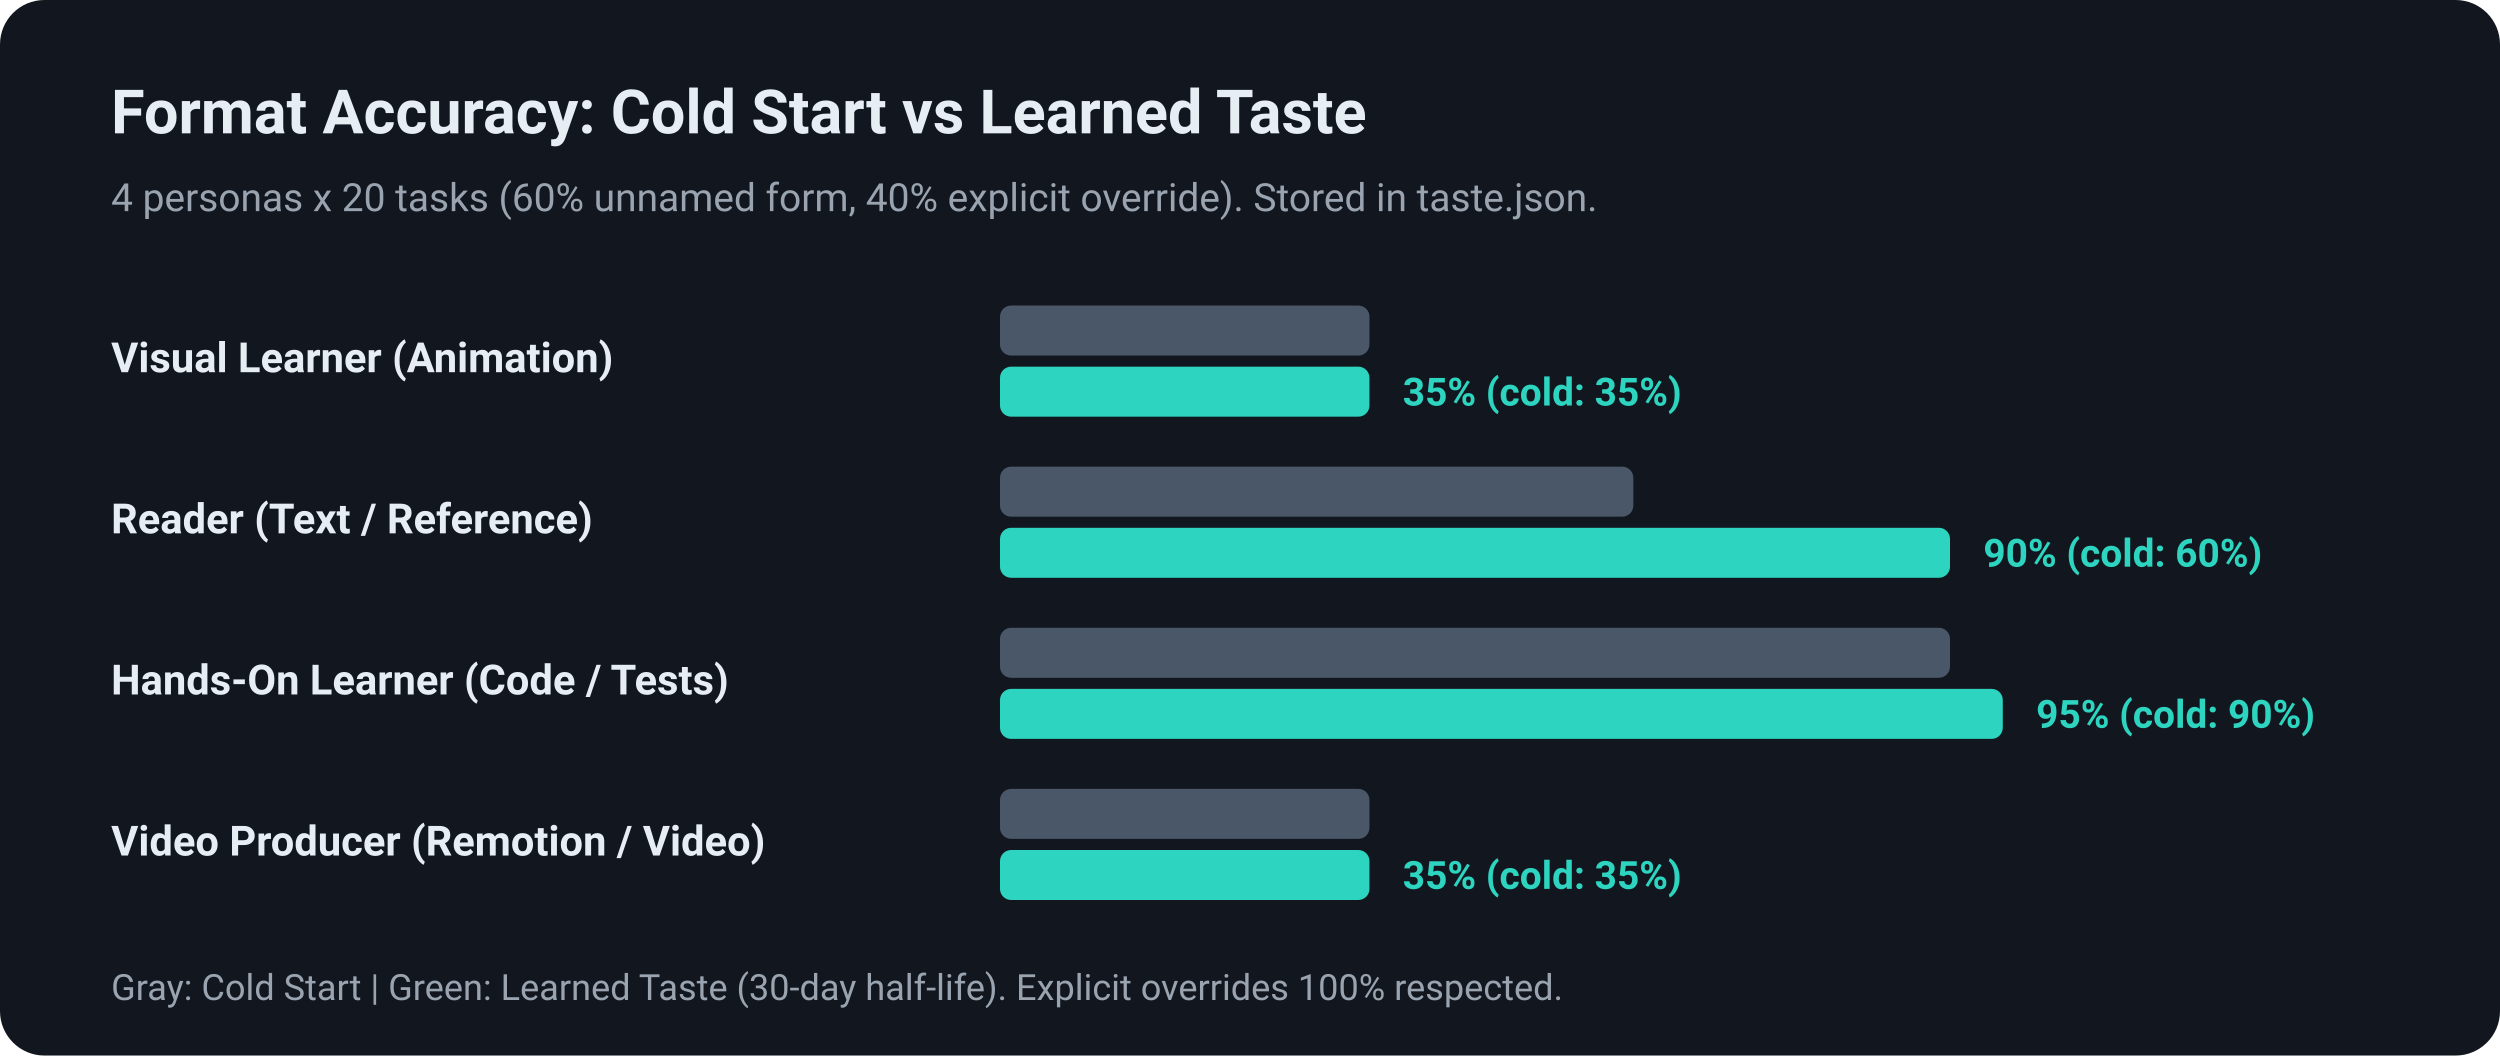
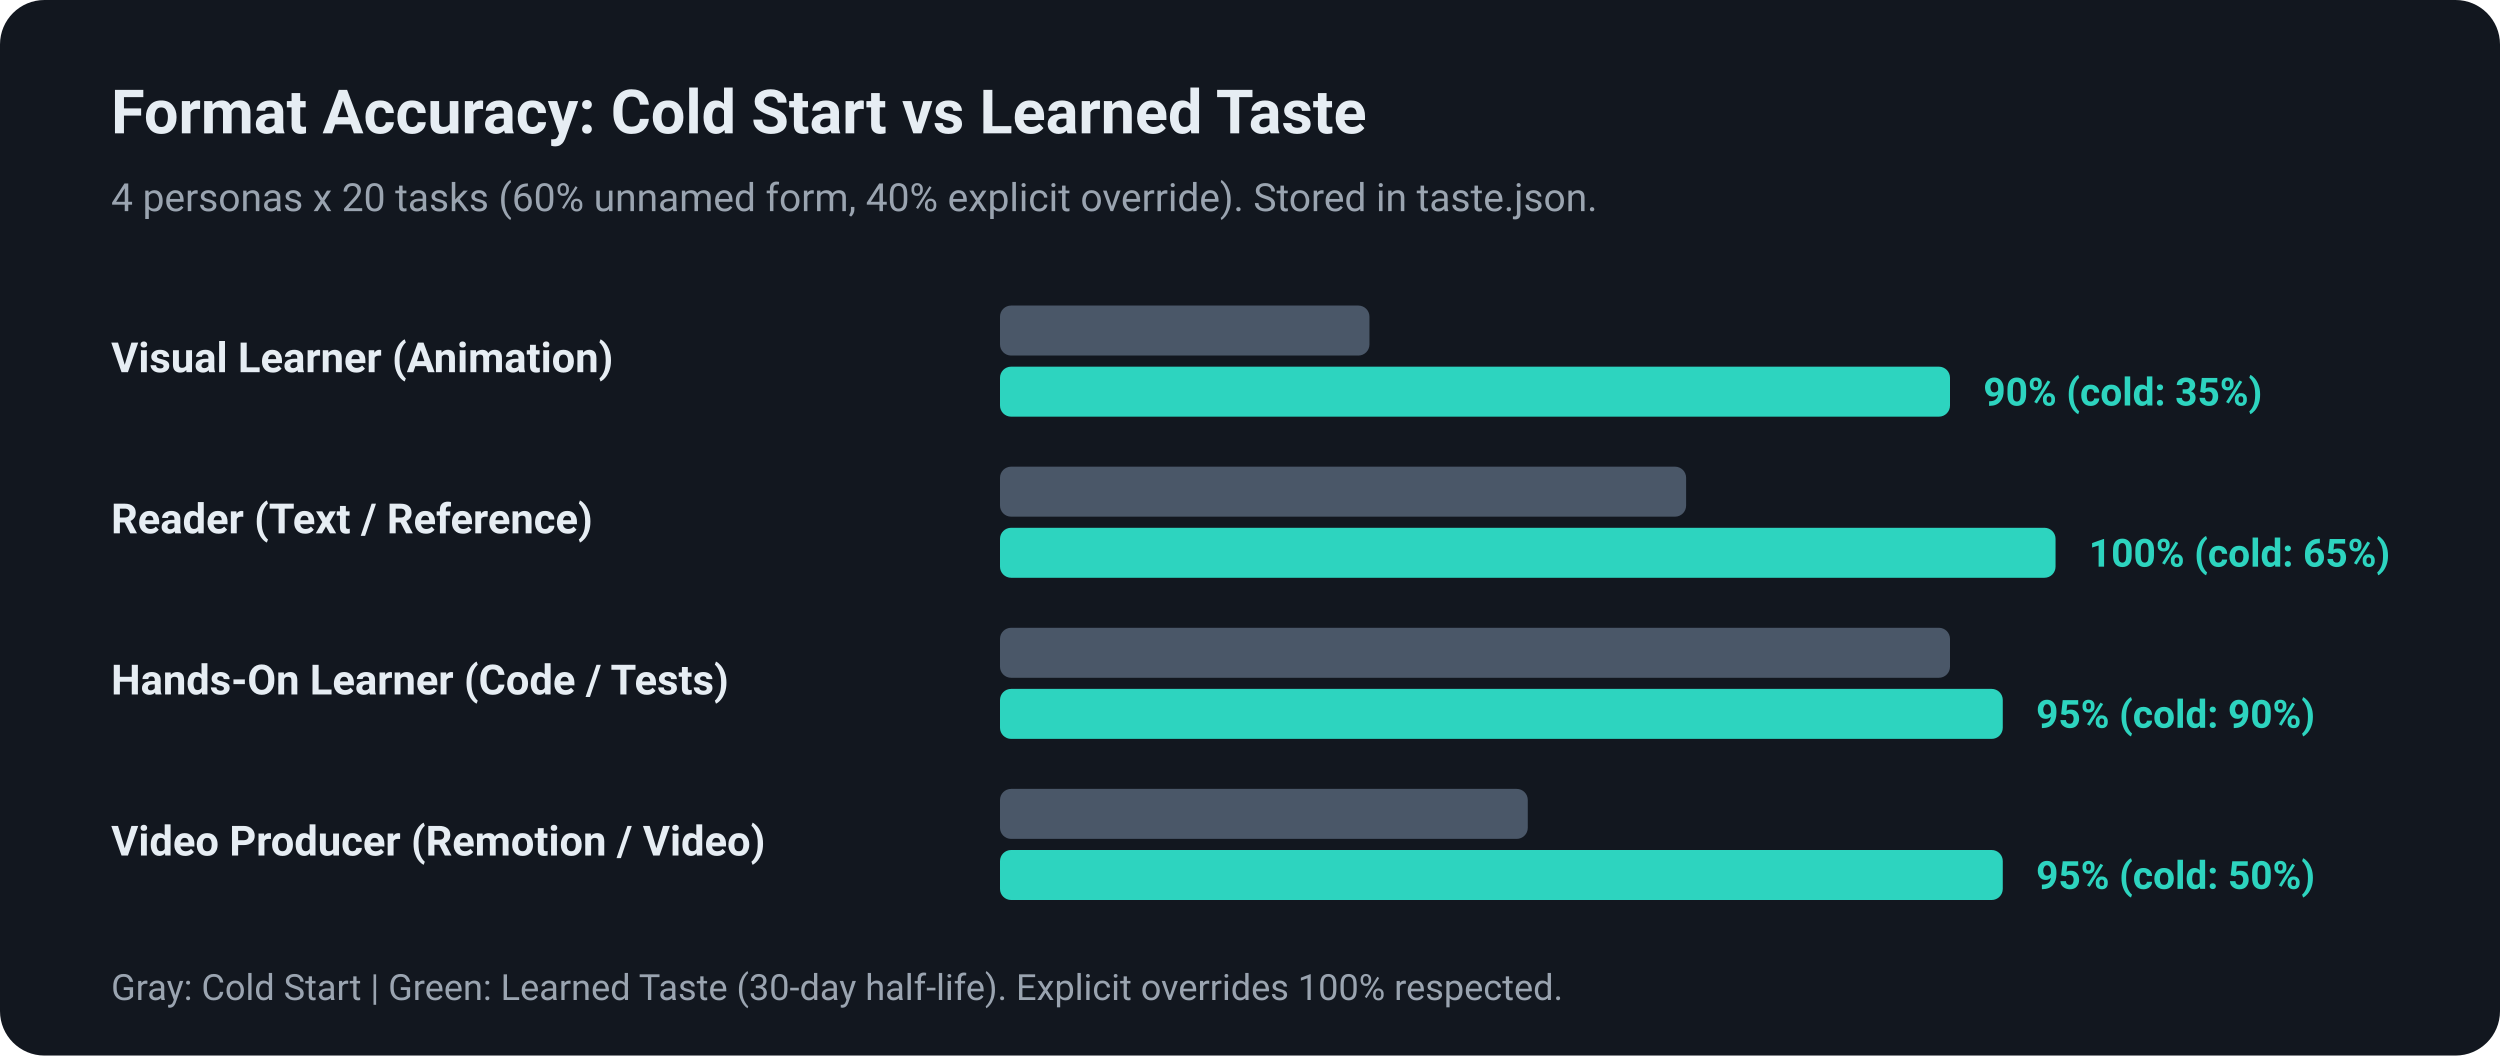
<svg xmlns="http://www.w3.org/2000/svg" width="900" height="380" viewBox="0 0 900 380" role="img" aria-labelledby="t d">
  <rect width="900" height="380" rx="16" fill="#12171f" />
  <text x="40" y="48" font-family="ui-sans-serif, system-ui, -apple-system, 'Segoe UI', Roboto, 'Helvetica Neue', Arial, sans-serif" font-size="22" font-weight="700" fill="#e6edf3">Format Accuracy: Cold Start vs Learned Taste</text>
  <text x="40" y="76" font-family="ui-sans-serif, system-ui, -apple-system, 'Segoe UI', Roboto, 'Helvetica Neue', Arial, sans-serif" font-size="14" fill="#9aa4b0">4 personas x 20 tasks (60% unnamed form, 40% explicit override). Stored in taste.json.</text>
  <text x="40" y="134" font-family="ui-sans-serif, system-ui, -apple-system, 'Segoe UI', Roboto, 'Helvetica Neue', Arial, sans-serif" font-size="15" font-weight="600" fill="#e6edf3">Visual Learner (Animation)</text>
  <rect x="360" y="110" width="133.0" height="18" rx="4" fill="#4a5768" />
-   <rect x="360" y="132" width="133.0" height="18" rx="4" fill="#2dd4bf" />
-   <text x="505.0" y="146" font-family="ui-sans-serif, system-ui, -apple-system, 'Segoe UI', Roboto, 'Helvetica Neue', Arial, sans-serif" font-size="14" font-weight="700" fill="#2dd4bf">35% (cold: 35%)</text>
+   <rect x="360" y="132" width="342.0" height="18" rx="4" fill="#2dd4bf" />
+   <text x="714.0" y="146" font-family="ui-sans-serif, system-ui, -apple-system, 'Segoe UI', Roboto, 'Helvetica Neue', Arial, sans-serif" font-size="14" font-weight="700" fill="#2dd4bf">90% (cold: 35%)</text>
  <text x="40" y="192" font-family="ui-sans-serif, system-ui, -apple-system, 'Segoe UI', Roboto, 'Helvetica Neue', Arial, sans-serif" font-size="15" font-weight="600" fill="#e6edf3">Reader (Text / Reference)</text>
-   <rect x="360" y="168" width="228.0" height="18" rx="4" fill="#4a5768" />
-   <rect x="360" y="190" width="342.0" height="18" rx="4" fill="#2dd4bf" />
-   <text x="714.0" y="204" font-family="ui-sans-serif, system-ui, -apple-system, 'Segoe UI', Roboto, 'Helvetica Neue', Arial, sans-serif" font-size="14" font-weight="700" fill="#2dd4bf">90% (cold: 60%)</text>
+   <rect x="360" y="168" width="247.0" height="18" rx="4" fill="#4a5768" />
+   <rect x="360" y="190" width="380.0" height="18" rx="4" fill="#2dd4bf" />
+   <text x="752.0" y="204" font-family="ui-sans-serif, system-ui, -apple-system, 'Segoe UI', Roboto, 'Helvetica Neue', Arial, sans-serif" font-size="14" font-weight="700" fill="#2dd4bf">100% (cold: 65%)</text>
  <text x="40" y="250" font-family="ui-sans-serif, system-ui, -apple-system, 'Segoe UI', Roboto, 'Helvetica Neue', Arial, sans-serif" font-size="15" font-weight="600" fill="#e6edf3">Hands-On Learner (Code / Tests)</text>
  <rect x="360" y="226" width="342.0" height="18" rx="4" fill="#4a5768" />
  <rect x="360" y="248" width="361.0" height="18" rx="4" fill="#2dd4bf" />
  <text x="733.0" y="262" font-family="ui-sans-serif, system-ui, -apple-system, 'Segoe UI', Roboto, 'Helvetica Neue', Arial, sans-serif" font-size="14" font-weight="700" fill="#2dd4bf">95% (cold: 90%)</text>
  <text x="40" y="308" font-family="ui-sans-serif, system-ui, -apple-system, 'Segoe UI', Roboto, 'Helvetica Neue', Arial, sans-serif" font-size="15" font-weight="600" fill="#e6edf3">Video Producer (Remotion / Video)</text>
-   <rect x="360" y="284" width="133.0" height="18" rx="4" fill="#4a5768" />
-   <rect x="360" y="306" width="133.0" height="18" rx="4" fill="#2dd4bf" />
-   <text x="505.0" y="320" font-family="ui-sans-serif, system-ui, -apple-system, 'Segoe UI', Roboto, 'Helvetica Neue', Arial, sans-serif" font-size="14" font-weight="700" fill="#2dd4bf">35% (cold: 35%)</text>
+   <rect x="360" y="284" width="190.0" height="18" rx="4" fill="#4a5768" />
+   <rect x="360" y="306" width="361.0" height="18" rx="4" fill="#2dd4bf" />
+   <text x="733.0" y="320" font-family="ui-sans-serif, system-ui, -apple-system, 'Segoe UI', Roboto, 'Helvetica Neue', Arial, sans-serif" font-size="14" font-weight="700" fill="#2dd4bf">95% (cold: 50%)</text>
  <text x="40" y="360" font-family="ui-sans-serif, system-ui, -apple-system, 'Segoe UI', Roboto, 'Helvetica Neue', Arial, sans-serif" font-size="13" fill="#9aa4b0">Gray: Cold Start | Green: Learned Taste (30-day half-life). Explicit overrides 100% respected.</text>
</svg>
